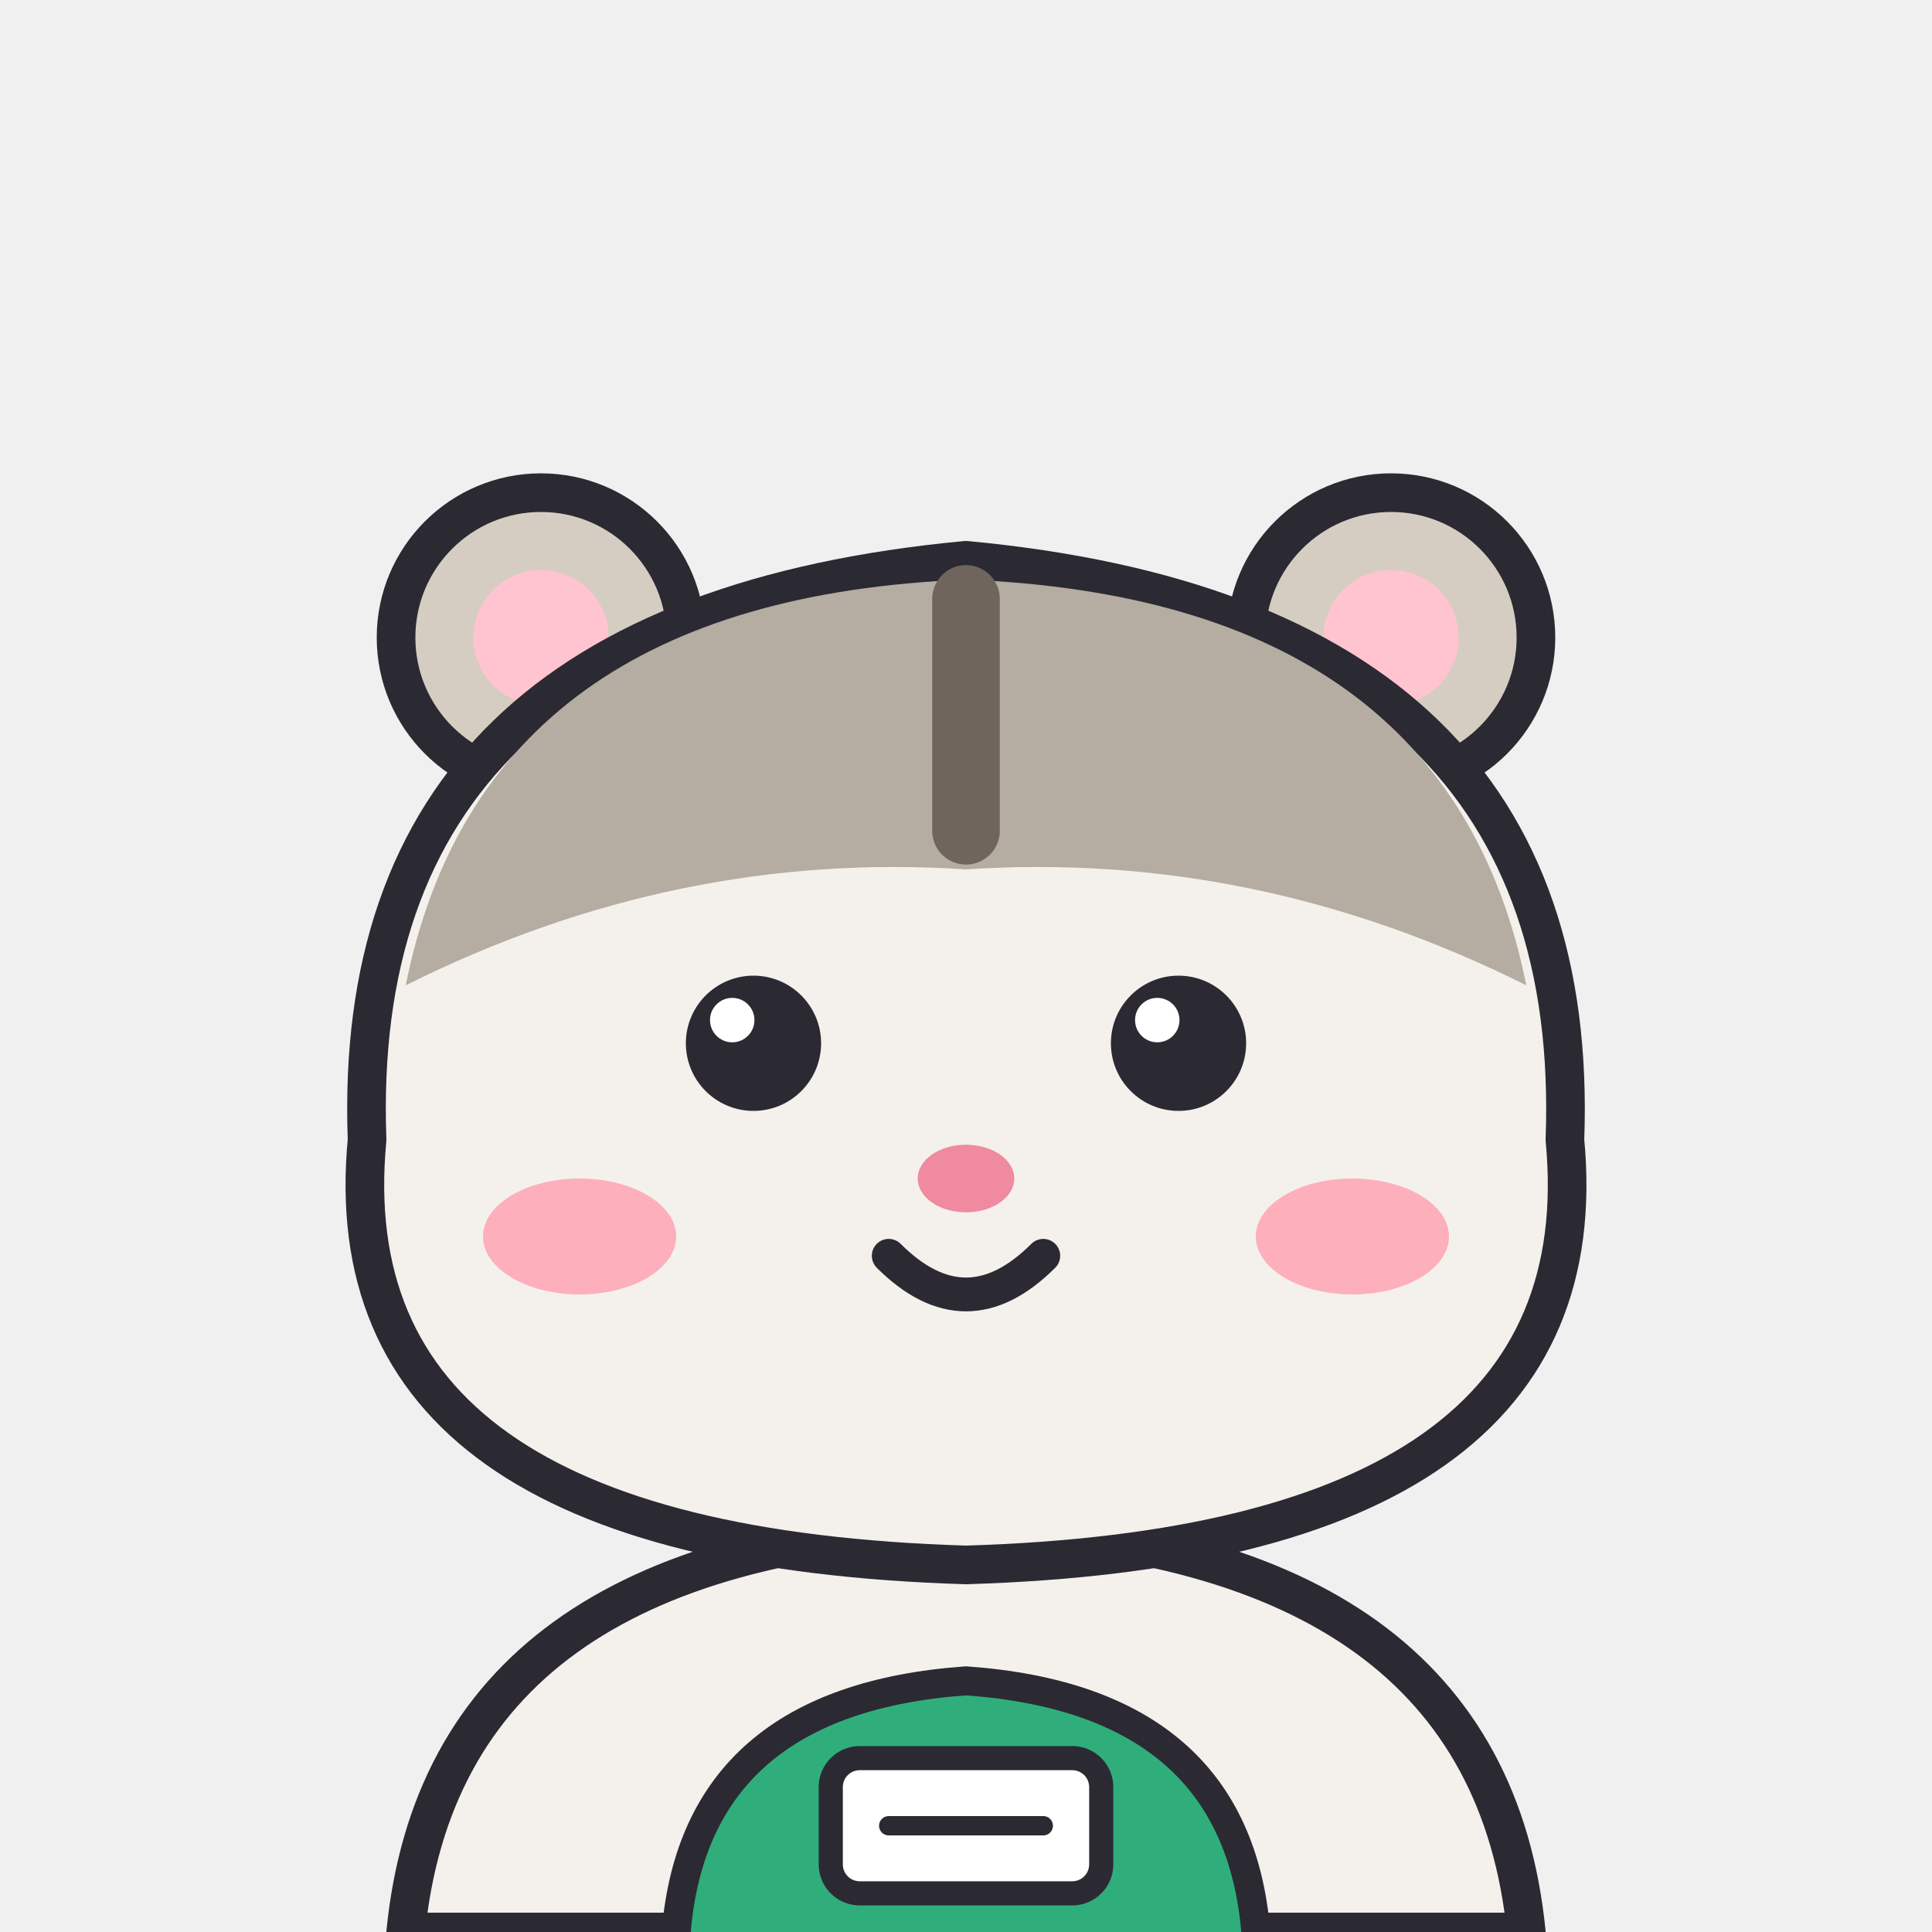
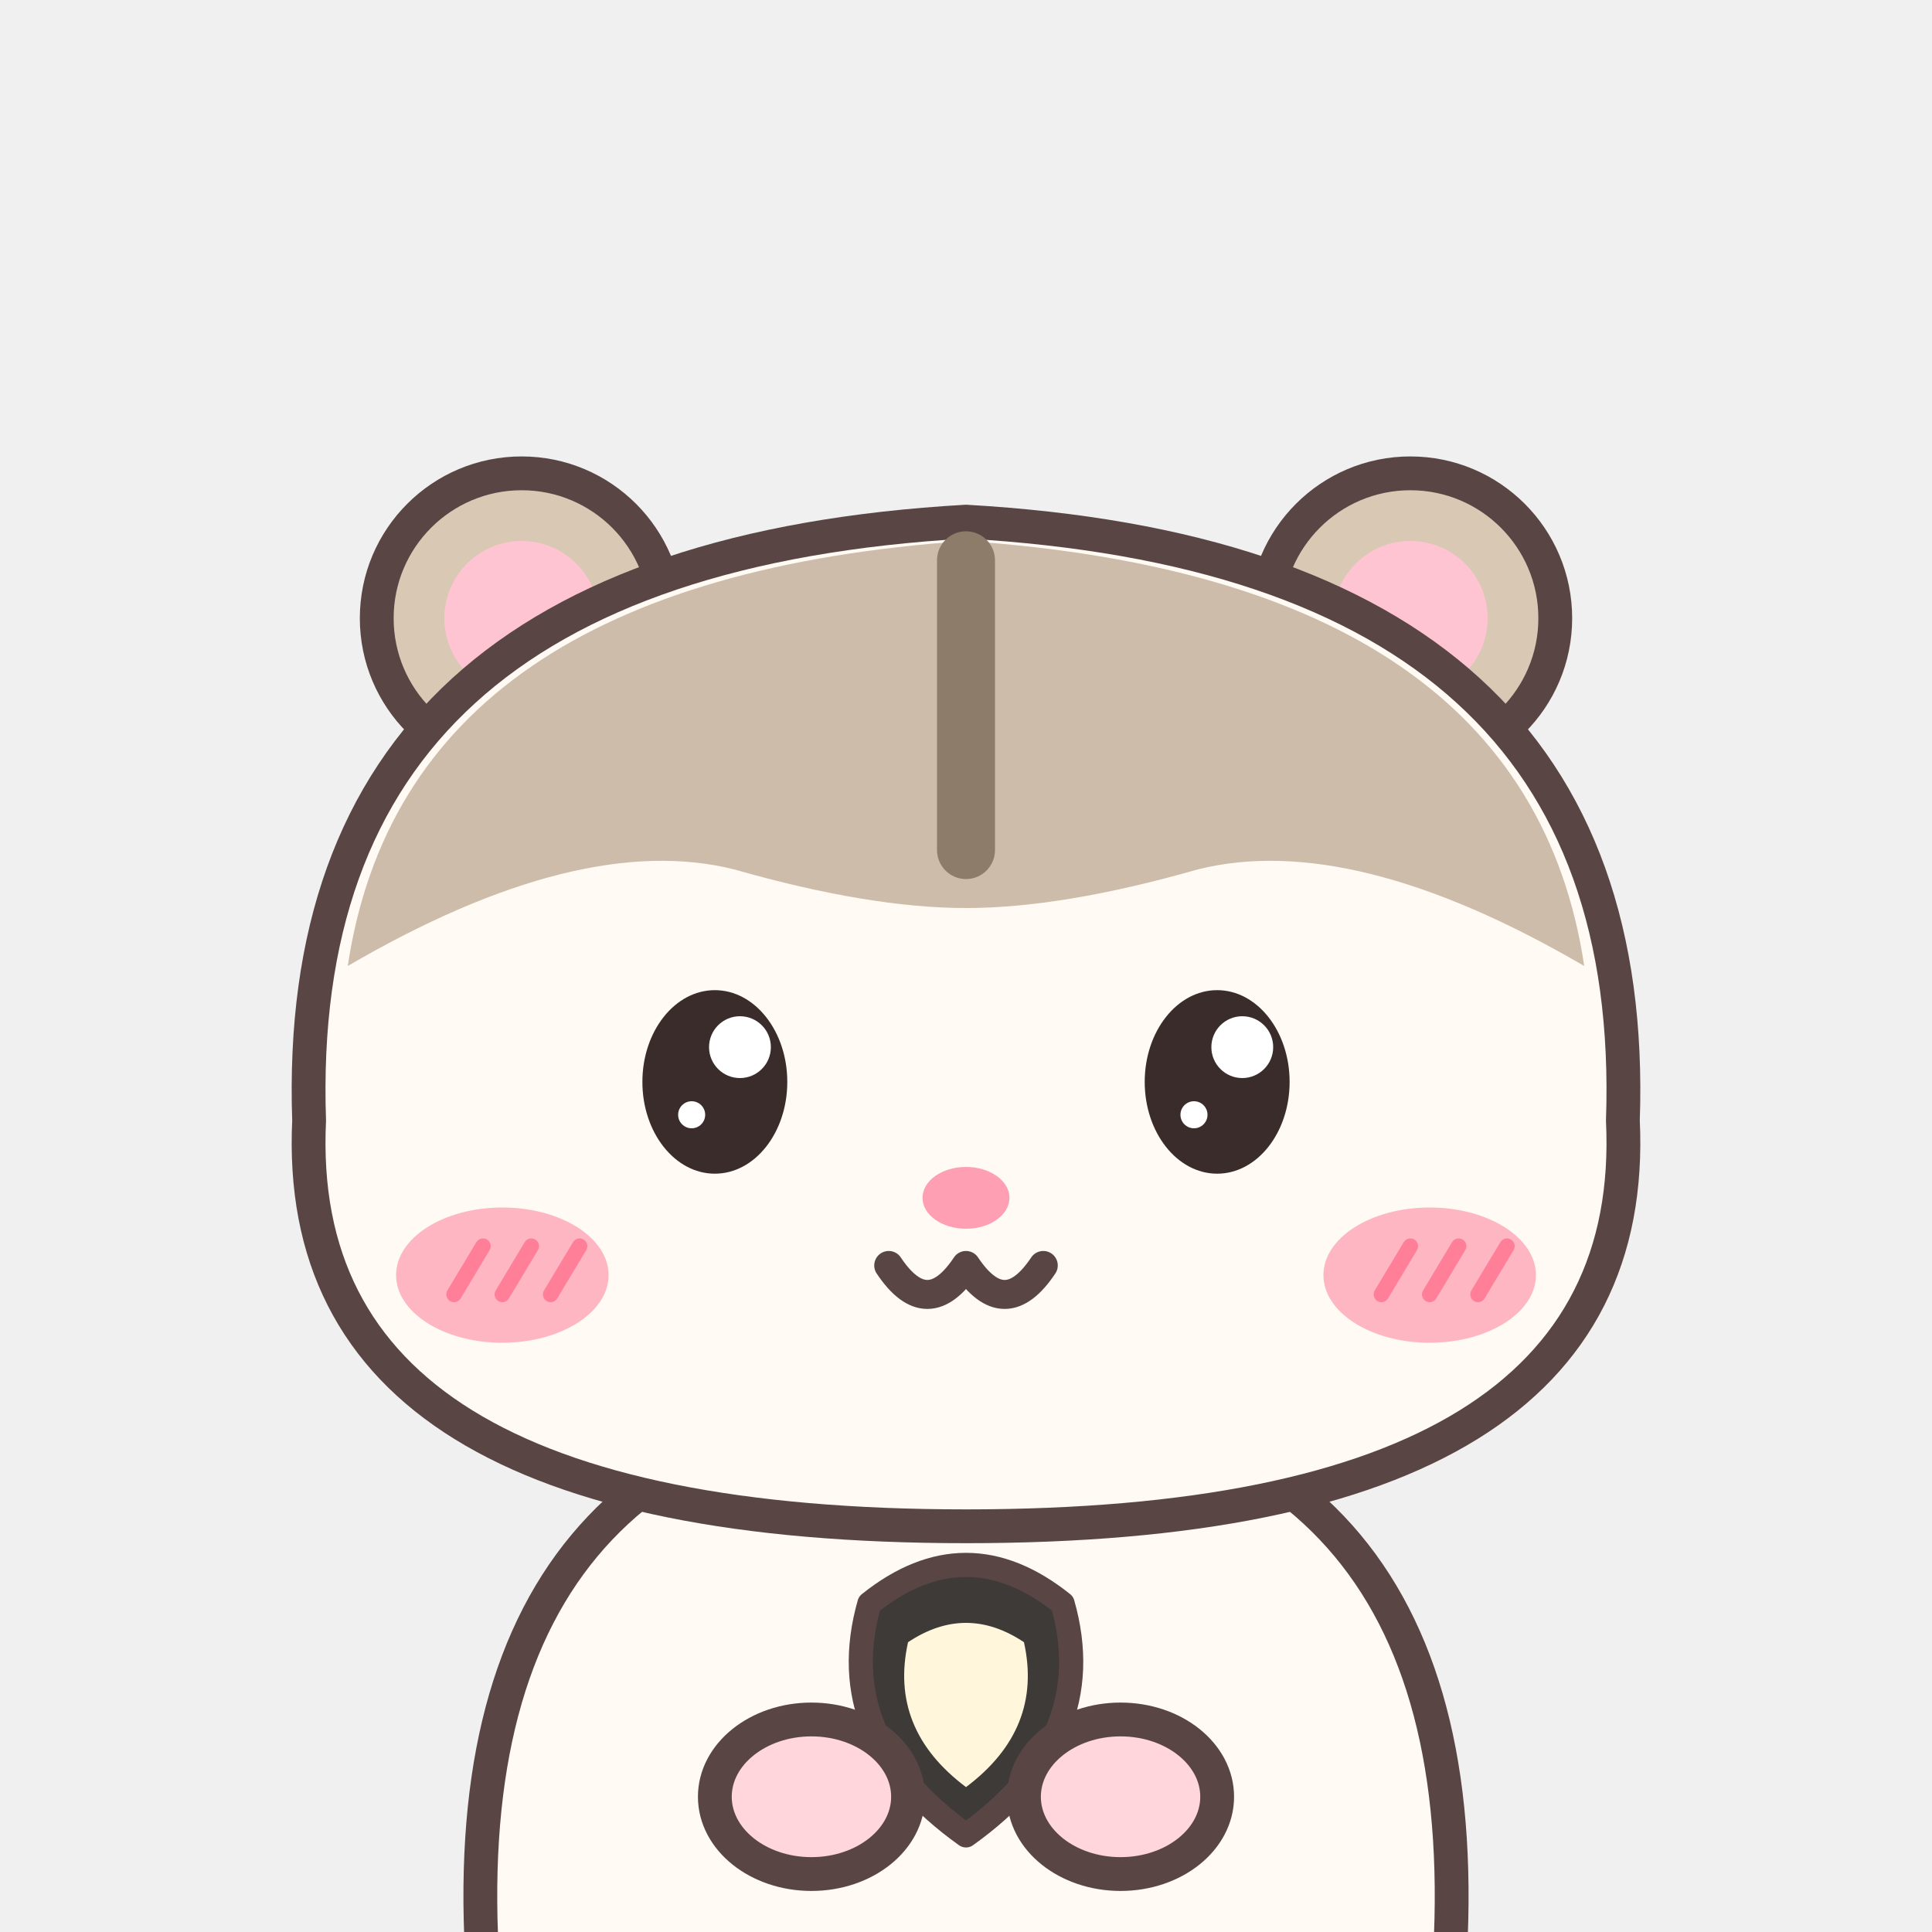
<svg xmlns="http://www.w3.org/2000/svg" viewBox="0 0 200 200" role="img" aria-label="ジャンガリアンハムスター">
-   <path d="M42 200 Q46 160 100 158 Q154 160 158 200 Z" fill="#f4f1ec" stroke="#2b2a33" stroke-width="4" stroke-linejoin="round" />
-   <path d="M70 200 Q72 176 100 174 Q128 176 130 200" fill="#2fae7c" stroke="#2b2a33" stroke-width="3" stroke-linejoin="round" />
-   <rect x="86" y="182" width="28" height="14" rx="3" fill="#fff" stroke="#2b2a33" stroke-width="2.5" stroke-linejoin="round" />
-   <path d="M92 189 h16" stroke="#2b2a33" stroke-width="2" stroke-linecap="round" />
-   <circle cx="56" cy="66" r="15" fill="#d6cdc2" stroke="#2b2a33" stroke-width="4" stroke-linejoin="round" />
-   <circle cx="144" cy="66" r="15" fill="#d6cdc2" stroke="#2b2a33" stroke-width="4" stroke-linejoin="round" />
-   <circle cx="56" cy="66" r="7" fill="#ffc4cf" />
-   <circle cx="144" cy="66" r="7" fill="#ffc4cf" />
-   <path d="M38 118 Q36 64 100 58 Q164 64 162 118 Q166 160 100 162 Q34 160 38 118 Z" fill="#f4f1ec" stroke="#2b2a33" stroke-width="4" stroke-linejoin="round" />
-   <path d="M42 102 Q50 62 100 60 Q150 62 158 102 Q130 88 100 90 Q70 88 42 102 Z" fill="#b5aca2" />
-   <path d="M100 62 V86" stroke="#6f655c" stroke-width="7" stroke-linecap="round" />
-   <ellipse cx="100" cy="122" rx="5" ry="3.5" fill="#f08aa0" />
-   <ellipse cx="60" cy="128" rx="10" ry="6" fill="#ff9fb0" opacity="0.8" />
-   <ellipse cx="140" cy="128" rx="10" ry="6" fill="#ff9fb0" opacity="0.8" />
-   <circle cx="78" cy="108" r="7" fill="#2b2a33" />
-   <circle cx="75.8" cy="105.6" r="2.3" fill="#fff" />
-   <circle cx="122" cy="108" r="7" fill="#2b2a33" />
-   <circle cx="119.8" cy="105.6" r="2.3" fill="#fff" />
-   <path d="M92 130 Q100 138 108 130" fill="none" stroke="#2b2a33" stroke-width="3.5" stroke-linecap="round" stroke-linejoin="round" />
+   <path d="M50 204 Q46 146 100 144 Q154 146 150 204 Z" fill="#fffaf3" stroke="#5a4545" stroke-width="3.5" stroke-linejoin="round" stroke-linecap="round" />
+   <g transform="translate(0 16)">
+     <path d="M90 150 q10 -8 20 0 q4 14 -10 24 q-14 -10 -10 -24z" fill="#3d3a38" stroke="#5a4545" stroke-width="2.5" stroke-linejoin="round" stroke-linecap="round" />
+     <path d="M94 154 q6 -4 12 0 q2 9 -6 15 q-8 -6 -6 -15z" fill="#fff6dc" />
+   </g>
+   <ellipse cx="84" cy="186" rx="10" ry="8" fill="#ffd6dc" stroke="#5a4545" stroke-width="3.5" stroke-linejoin="round" stroke-linecap="round" />
+   <ellipse cx="116" cy="186" rx="10" ry="8" fill="#ffd6dc" stroke="#5a4545" stroke-width="3.5" stroke-linejoin="round" stroke-linecap="round" />
+   <circle cx="54" cy="64" r="15" fill="#d9c8b4" stroke="#5a4545" stroke-width="3.5" stroke-linejoin="round" stroke-linecap="round" />
+   <circle cx="146" cy="64" r="15" fill="#d9c8b4" stroke="#5a4545" stroke-width="3.5" stroke-linejoin="round" stroke-linecap="round" />
+   <circle cx="54" cy="64" r="8" fill="#ffc4d2" />
+   <circle cx="146" cy="64" r="8" fill="#ffc4d2" />
+   <path d="M32 116 Q30 58 100 54 Q170 58 168 116 Q170 158 100 158 Q30 158 32 116 Z" fill="#fffaf3" stroke="#5a4545" stroke-width="3.5" stroke-linejoin="round" stroke-linecap="round" />
+   <path d="M36 100 Q42 60 100 56 Q158 60 164 100 Q140 86 124 90 Q110 94 100 94 Q90 94 76 90 Q60 86 36 100 Z" fill="#cdbcaa" />
+   <path d="M100 58 V88" stroke="#8e7c6a" stroke-width="6" stroke-linecap="round" />
+   <ellipse cx="100" cy="124" rx="4.5" ry="3.2" fill="#ff9fb4" />
+   <ellipse cx="52" cy="132" rx="11" ry="7" fill="#ffaabb" opacity="0.85" />
+   <path d="M47 134 l3 -5 M52 134 l3 -5 M57 134 l3 -5" stroke="#ff7f99" stroke-width="1.6" stroke-linecap="round" />
+   <ellipse cx="148" cy="132" rx="11" ry="7" fill="#ffaabb" opacity="0.85" />
+   <path d="M143 134 l3 -5 M148 134 l3 -5 M153 134 l3 -5" stroke="#ff7f99" stroke-width="1.6" stroke-linecap="round" />
+   <ellipse cx="74" cy="112" rx="7.5" ry="9.5" fill="#3b2c2c" />
+   <circle cx="76.6" cy="108.4" r="3.2" fill="#fff" />
+   <circle cx="71.6" cy="115.4" r="1.4" fill="#fff" />
+   <ellipse cx="126" cy="112" rx="7.5" ry="9.5" fill="#3b2c2c" />
+   <circle cx="128.6" cy="108.4" r="3.2" fill="#fff" />
+   <circle cx="123.6" cy="115.4" r="1.4" fill="#fff" />
+   <path d="M92 131 Q96 137 100 131 Q104 137 108 131" fill="none" stroke="#5a4545" stroke-width="3" stroke-linecap="round" stroke-linejoin="round" />
</svg>
